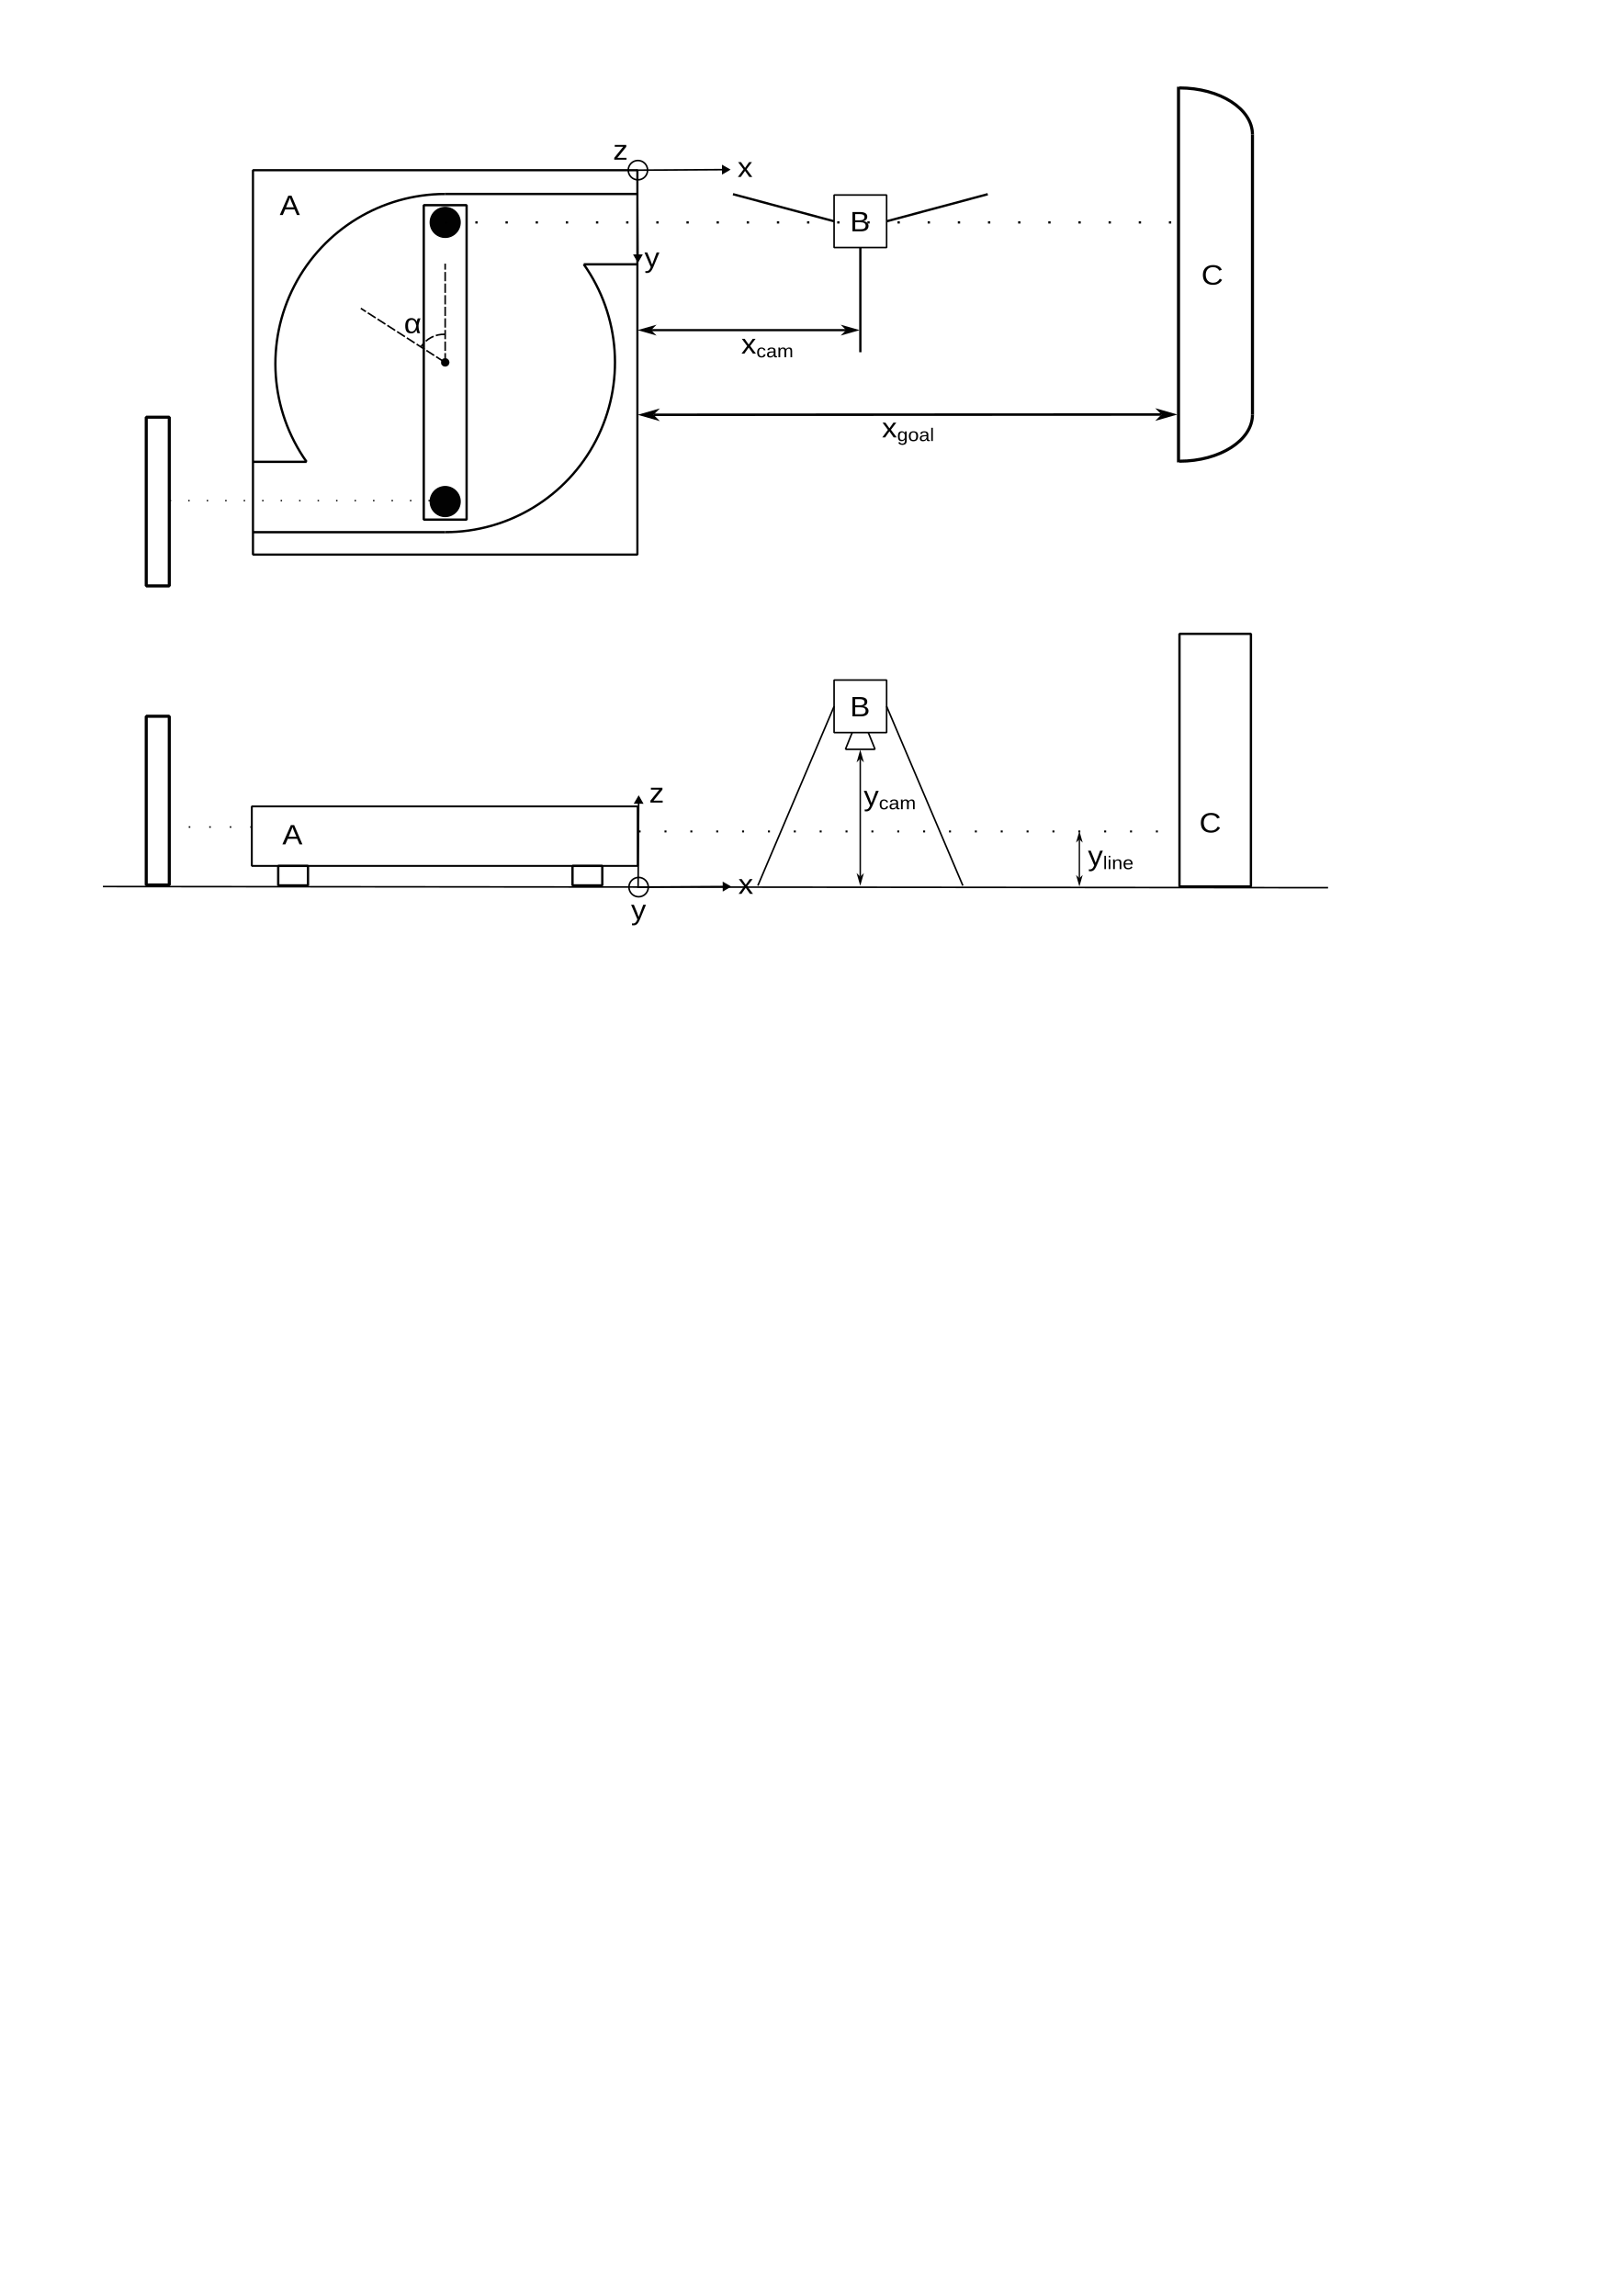
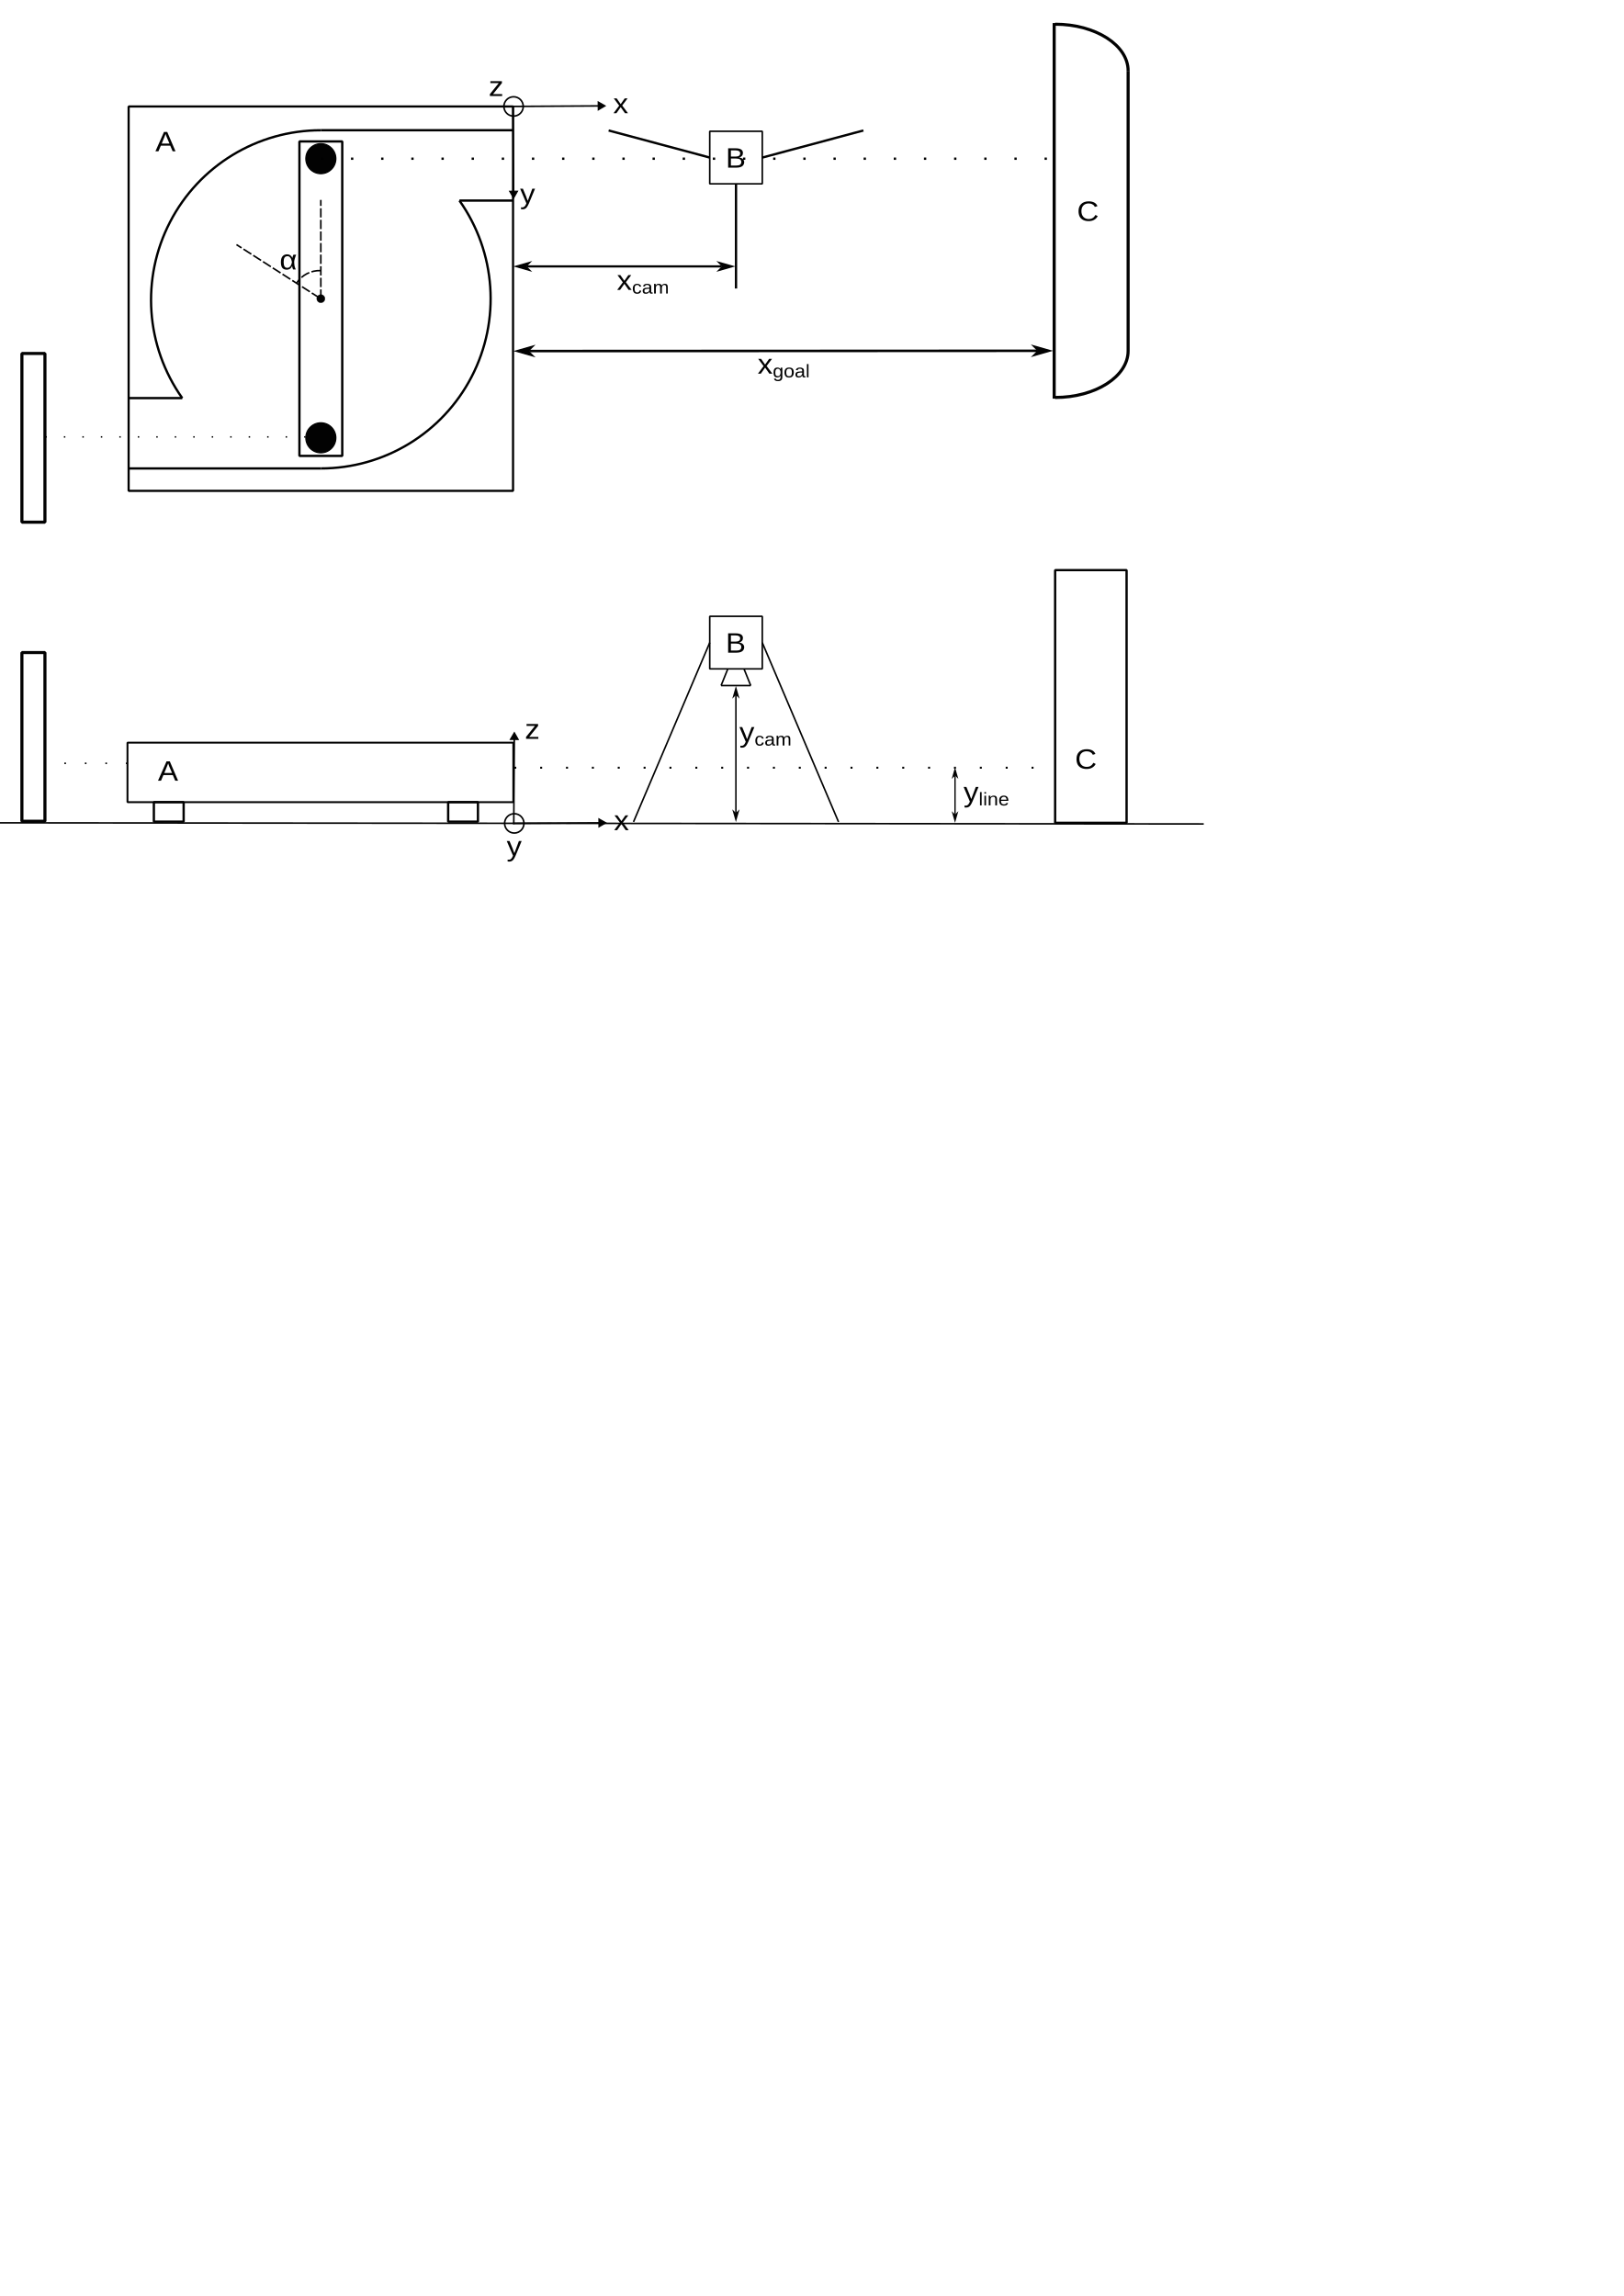
<svg xmlns="http://www.w3.org/2000/svg" width="210mm" height="297mm" viewBox="0 0 210 297" version="1.1" id="svg1">
  <defs id="defs1">
    <marker style="overflow:visible" id="marker54" refX="0" refY="0" orient="auto-start-reverse" markerWidth="1" markerHeight="1" viewBox="0 0 1 1" preserveAspectRatio="xMidYMid">
      <path style="fill:context-stroke;fill-rule:evenodd;stroke:none" d="M 0,0 5,-5 -12.5,0 5,5 Z" transform="scale(-0.5)" id="path54" />
    </marker>
    <marker style="overflow:visible" id="marker51" refX="0" refY="0" orient="auto-start-reverse" markerWidth="1" markerHeight="1" viewBox="0 0 1 1" preserveAspectRatio="xMidYMid">
      <path style="fill:context-stroke;fill-rule:evenodd;stroke:none" d="M 0,0 5,-5 -12.5,0 5,5 Z" transform="scale(-0.5)" id="path51" />
    </marker>
    <marker style="overflow:visible" id="marker44" refX="0" refY="0" orient="auto-start-reverse" markerWidth="1" markerHeight="1" viewBox="0 0 1 1" preserveAspectRatio="xMidYMid">
      <path style="fill:context-stroke;fill-rule:evenodd;stroke:none" d="M 0,0 5,-5 -12.5,0 5,5 Z" transform="scale(-0.5)" id="path44" />
    </marker>
    <marker style="overflow:visible" id="marker43" refX="0" refY="0" orient="auto-start-reverse" markerWidth="1" markerHeight="1" viewBox="0 0 1 1" preserveAspectRatio="xMidYMid">
      <path style="fill:context-stroke;fill-rule:evenodd;stroke:none" d="M 0,0 5,-5 -12.5,0 5,5 Z" transform="scale(-0.5)" id="path43" />
    </marker>
    <marker style="overflow:visible" id="marker42" refX="0" refY="0" orient="auto-start-reverse" markerWidth="1" markerHeight="1" viewBox="0 0 1 1" preserveAspectRatio="xMidYMid">
      <path style="fill:context-stroke;fill-rule:evenodd;stroke:none" d="M 0,0 5,-5 -12.5,0 5,5 Z" transform="scale(-0.5)" id="path42" />
    </marker>
    <marker style="overflow:visible" id="DartArrow" refX="0" refY="0" orient="auto-start-reverse" markerWidth="1" markerHeight="1" viewBox="0 0 1 1" preserveAspectRatio="xMidYMid">
      <path style="fill:context-stroke;fill-rule:evenodd;stroke:none" d="M 0,0 5,-5 -12.5,0 5,5 Z" transform="scale(-0.5)" id="path6" />
    </marker>
    <marker style="overflow:visible" id="Triangle" refX="0" refY="0" orient="auto-start-reverse" markerWidth="1" markerHeight="1" viewBox="0 0 1 1" preserveAspectRatio="xMidYMid">
      <path transform="scale(0.5)" style="fill:context-stroke;fill-rule:evenodd;stroke:context-stroke;stroke-width:1pt" d="M 5.77,0 -2.88,5 V -5 Z" id="path135" />
    </marker>
    <marker style="overflow:visible" id="Triangle-5" refX="0" refY="0" orient="auto-start-reverse" markerWidth="1" markerHeight="1" viewBox="0 0 1 1" preserveAspectRatio="xMidYMid">
      <path transform="scale(0.5)" style="fill:context-stroke;fill-rule:evenodd;stroke:context-stroke;stroke-width:1pt" d="M 5.77,0 -2.88,5 V -5 Z" id="path135-7" />
    </marker>
    <marker style="overflow:visible" id="Triangle-5-2" refX="0" refY="0" orient="auto-start-reverse" markerWidth="1" markerHeight="1" viewBox="0 0 1 1" preserveAspectRatio="xMidYMid">
      <path transform="scale(0.5)" style="fill:context-stroke;fill-rule:evenodd;stroke:context-stroke;stroke-width:1pt" d="M 5.77,0 -2.88,5 V -5 Z" id="path135-7-3" />
    </marker>
    <marker style="overflow:visible" id="Triangle-4" refX="0" refY="0" orient="auto-start-reverse" markerWidth="1" markerHeight="1" viewBox="0 0 1 1" preserveAspectRatio="xMidYMid">
      <path transform="scale(0.5)" style="fill:context-stroke;fill-rule:evenodd;stroke:context-stroke;stroke-width:1pt" d="M 5.77,0 -2.88,5 V -5 Z" id="path135-4" />
    </marker>
  </defs>
  <g id="layer1">
-     <rect style="fill:none;fill-opacity:0.064;stroke:#000000;stroke-width:0.282;stroke-linejoin:bevel" id="rect16" width="49.718" height="49.718" x="32.718" y="22.019" />
-     <path style="fill:none;fill-opacity:0.064;stroke:#000000;stroke-width:0.3;stroke-linejoin:bevel" id="path16" d="M 75.501,34.188 A 21.961,21.961 0 0 1 77.083,56.967 21.961,21.961 0 0 1 57.578,68.839" />
-     <path style="fill:none;fill-opacity:0.064;stroke:#000000;stroke-width:0.3;stroke-linejoin:bevel" d="M 57.578,68.839 H 32.718" id="path17" />
-     <path style="fill:none;fill-opacity:0.064;stroke:#000000;stroke-width:0.3;stroke-linejoin:bevel" d="m 75.5,34.188 h 6.936" id="path18" />
-     <path style="fill:none;fill-opacity:0.064;stroke:#000000;stroke-width:0.3;stroke-linejoin:bevel" id="path16-4" d="m -39.655,-59.743 a 21.961,21.961 0 0 1 1.583,22.779 21.961,21.961 0 0 1 -19.506,11.871" transform="scale(-1)" />
-     <path style="fill:none;fill-opacity:0.064;stroke:#000000;stroke-width:0.3;stroke-linejoin:bevel" d="m 57.578,25.093 h 24.859" id="path17-7" />
-     <path style="fill:none;fill-opacity:0.064;stroke:#000000;stroke-width:0.3;stroke-linejoin:bevel" d="M 39.655,59.743 H 32.718" id="path18-6" />
-     <rect style="fill:none;fill-opacity:0.064;stroke:#000000;stroke-width:0.3;stroke-linejoin:bevel" id="rect18" width="40.674" height="5.541" x="26.541" y="-60.348" transform="rotate(90)" />
-     <circle style="opacity:0.99;fill:#000000;fill-opacity:1;stroke:#000000;stroke-width:0.041;stroke-linejoin:bevel" id="path22" cx="46.878" cy="-57.578" r="0.526" transform="rotate(90)" />
-     <circle style="opacity:0.99;fill:#000000;fill-opacity:1;stroke:#000000;stroke-width:0.152;stroke-linejoin:bevel" id="path22-2" cx="28.769" cy="-57.578" r="1.942" transform="rotate(90)" />
-     <circle style="opacity:0.99;fill:#000000;fill-opacity:1;stroke:#000000;stroke-width:0.152;stroke-linejoin:bevel" id="path22-2-9" cx="64.877" cy="-57.578" r="1.942" transform="rotate(90)" />
-     <path style="opacity:0.99;fill:#000000;fill-opacity:1;stroke:#000000;stroke-width:0.4;stroke-linejoin:bevel;stroke-dasharray:none" d="M 152.422,11.225 V 59.809" id="path23" />
-     <path style="opacity:0.99;fill:#000000;fill-opacity:1;stroke:#000000;stroke-width:0.4;stroke-linejoin:bevel;stroke-dasharray:none" d="M 161.987,17.409 V 53.625" id="path24" />
-     <path style="opacity:0.99;fill:none;fill-opacity:1;stroke:#000000;stroke-width:0.4;stroke-linejoin:bevel;stroke-dasharray:none" id="path25" d="m 152.547,11.375 a 9.44,6.033 0 0 1 9.44,6.033" />
-     <path style="opacity:0.99;fill:none;fill-opacity:1;stroke:#000000;stroke-width:0.4;stroke-linejoin:bevel;stroke-dasharray:none" id="path25-6" d="m 152.547,-59.659 a 9.44,6.033 0 0 1 9.44,6.033" transform="scale(1,-1)" />
-     <path style="opacity:0.99;fill:#000000;fill-opacity:1;stroke:#000000;stroke-width:0.3;stroke-linejoin:bevel;stroke-dasharray:0.3, 3.6;stroke-dashoffset:0" d="m 57.578,28.769 h 94.845" id="path26" />
-     <path style="opacity:0.99;fill:#000000;fill-opacity:1;stroke:#000000;stroke-width:0.184;stroke-linejoin:bevel;stroke-dasharray:0.184, 2.206;stroke-dashoffset:0" d="M 21.955,64.76 H 57.578" id="path26-8" />
-     <rect style="opacity:0.99;fill:none;fill-opacity:1;stroke:#000000;stroke-width:0.4;stroke-linejoin:bevel;stroke-dasharray:none;stroke-dashoffset:0" id="rect26" width="2.98" height="21.823" x="18.914" y="53.966" />
-     <rect style="opacity:0.99;fill:none;fill-opacity:1;stroke:#000000;stroke-width:0.4;stroke-linejoin:bevel;stroke-dasharray:none;stroke-dashoffset:0" id="rect26-1" width="2.98" height="21.823" x="18.914" y="92.654" />
-     <path style="opacity:0.99;fill:none;fill-opacity:1;stroke:#000000;stroke-width:0.209;stroke-linejoin:bevel;stroke-dasharray:none;stroke-dashoffset:0;marker-end:url(#Triangle)" d="m 82.333,22.013 11.417,-0.07" id="path27" />
-     <path style="opacity:0.99;fill:none;fill-opacity:1;stroke:#000000;stroke-width:0.206;stroke-linejoin:bevel;stroke-dasharray:none;stroke-dashoffset:0;marker-end:url(#Triangle-5)" d="m 82.437,22.019 0.07,11.255" id="path27-2" />
-     <circle style="opacity:0.99;fill:none;fill-opacity:1;stroke:#000000;stroke-width:0.206;stroke-linejoin:bevel;stroke-dasharray:none;stroke-dashoffset:0" id="path28" cx="82.505" cy="22.012" r="1.251" />
-     <text xml:space="preserve" style="font-size:3.771px;font-family:Arial;-inkscape-font-specification:Arial;opacity:0.99;fill:#000000;fill-opacity:1;stroke:#000000;stroke-width:0;stroke-linejoin:bevel;stroke-dasharray:none;stroke-dashoffset:0" x="91.905" y="23.753" id="text28" transform="scale(1.037861,0.9635204)">
-       <tspan id="tspan28" style="fill:#000000;fill-opacity:1;stroke-width:0;stroke-dasharray:none" x="91.905" y="23.753">x</tspan>
+     <rect style="fill:none;fill-opacity:0.064;stroke:#000000;stroke-width:0.282;stroke-linejoin:bevel" id="rect16" width="49.718" height="49.718" x="16.636" y="13.775" />
+     <path style="fill:none;fill-opacity:0.064;stroke:#000000;stroke-width:0.3;stroke-linejoin:bevel" id="path16" d="M 59.419,25.945 A 21.961,21.961 0 0 1 61.001,48.724 21.961,21.961 0 0 1 41.496,60.595" />
+     <path style="fill:none;fill-opacity:0.064;stroke:#000000;stroke-width:0.3;stroke-linejoin:bevel" d="M 41.496,60.595 H 16.636" id="path17" />
+     <path style="fill:none;fill-opacity:0.064;stroke:#000000;stroke-width:0.3;stroke-linejoin:bevel" d="m 59.419,25.945 h 6.936" id="path18" />
+     <path style="fill:none;fill-opacity:0.064;stroke:#000000;stroke-width:0.3;stroke-linejoin:bevel" id="path16-4" d="m -23.573,-51.499 a 21.961,21.961 0 0 1 1.583,22.779 21.961,21.961 0 0 1 -19.506,11.871" transform="scale(-1)" />
+     <path style="fill:none;fill-opacity:0.064;stroke:#000000;stroke-width:0.3;stroke-linejoin:bevel" d="m 41.496,16.849 h 24.859" id="path17-7" />
+     <path style="fill:none;fill-opacity:0.064;stroke:#000000;stroke-width:0.3;stroke-linejoin:bevel" d="M 23.573,51.499 H 16.636" id="path18-6" />
+     <rect style="fill:none;fill-opacity:0.064;stroke:#000000;stroke-width:0.3;stroke-linejoin:bevel" id="rect18" width="40.674" height="5.541" x="18.297" y="-44.266" transform="rotate(90)" />
+     <circle style="opacity:0.99;fill:#000000;fill-opacity:1;stroke:#000000;stroke-width:0.041;stroke-linejoin:bevel" id="path22" cx="38.634" cy="-41.496" r="0.526" transform="rotate(90)" />
+     <circle style="opacity:0.99;fill:#000000;fill-opacity:1;stroke:#000000;stroke-width:0.152;stroke-linejoin:bevel" id="path22-2" cx="20.526" cy="-41.496" r="1.942" transform="rotate(90)" />
+     <circle style="opacity:0.99;fill:#000000;fill-opacity:1;stroke:#000000;stroke-width:0.152;stroke-linejoin:bevel" id="path22-2-9" cx="56.633" cy="-41.496" r="1.942" transform="rotate(90)" />
+     <path style="opacity:0.99;fill:#000000;fill-opacity:1;stroke:#000000;stroke-width:0.4;stroke-linejoin:bevel;stroke-dasharray:none" d="M 136.341,2.981 V 51.565" id="path23" />
+     <path style="opacity:0.99;fill:#000000;fill-opacity:1;stroke:#000000;stroke-width:0.4;stroke-linejoin:bevel;stroke-dasharray:none" d="M 145.905,9.165 V 45.382" id="path24" />
+     <path style="opacity:0.99;fill:none;fill-opacity:1;stroke:#000000;stroke-width:0.4;stroke-linejoin:bevel;stroke-dasharray:none" id="path25" d="m 136.465,3.131 a 9.44,6.033 0 0 1 9.44,6.033" />
+     <path style="opacity:0.99;fill:none;fill-opacity:1;stroke:#000000;stroke-width:0.4;stroke-linejoin:bevel;stroke-dasharray:none" id="path25-6" d="m 136.465,-51.415 a 9.44,6.033 0 0 1 9.44,6.033" transform="scale(1,-1)" />
+     <path style="opacity:0.99;fill:#000000;fill-opacity:1;stroke:#000000;stroke-width:0.3;stroke-linejoin:bevel;stroke-dasharray:0.3, 3.6;stroke-dashoffset:0" d="M 41.496,20.526 H 136.341" id="path26" />
+     <path style="opacity:0.99;fill:#000000;fill-opacity:1;stroke:#000000;stroke-width:0.184;stroke-linejoin:bevel;stroke-dasharray:0.184, 2.206;stroke-dashoffset:0" d="M 5.873,56.517 H 41.496" id="path26-8" />
+     <rect style="opacity:0.99;fill:none;fill-opacity:1;stroke:#000000;stroke-width:0.4;stroke-linejoin:bevel;stroke-dasharray:none;stroke-dashoffset:0" id="rect26" width="2.98" height="21.823" x="2.832" y="45.722" />
+     <rect style="opacity:0.99;fill:none;fill-opacity:1;stroke:#000000;stroke-width:0.4;stroke-linejoin:bevel;stroke-dasharray:none;stroke-dashoffset:0" id="rect26-1" width="2.98" height="21.823" x="2.832" y="84.411" />
+     <path style="opacity:0.99;fill:none;fill-opacity:1;stroke:#000000;stroke-width:0.209;stroke-linejoin:bevel;stroke-dasharray:none;stroke-dashoffset:0;marker-end:url(#Triangle)" d="m 66.251,13.769 11.417,-0.07" id="path27" />
+     <path style="opacity:0.99;fill:none;fill-opacity:1;stroke:#000000;stroke-width:0.206;stroke-linejoin:bevel;stroke-dasharray:none;stroke-dashoffset:0;marker-end:url(#Triangle-5)" d="m 66.355,13.775 0.07,11.255" id="path27-2" />
+     <circle style="opacity:0.99;fill:none;fill-opacity:1;stroke:#000000;stroke-width:0.206;stroke-linejoin:bevel;stroke-dasharray:none;stroke-dashoffset:0" id="path28" cx="66.423" cy="13.768" r="1.251" />
+     <text xml:space="preserve" style="font-size:3.771px;font-family:Arial;-inkscape-font-specification:Arial;opacity:0.99;fill:#000000;fill-opacity:1;stroke:#000000;stroke-width:0;stroke-linejoin:bevel;stroke-dasharray:none;stroke-dashoffset:0" x="76.41" y="15.197" id="text28" transform="scale(1.037861,0.9635204)">
+       <tspan id="tspan28" style="fill:#000000;fill-opacity:1;stroke-width:0;stroke-dasharray:none" x="76.41" y="15.197">x</tspan>
    </text>
-     <text xml:space="preserve" style="font-size:3.771px;font-family:Arial;-inkscape-font-specification:Arial;opacity:0.99;fill:#000000;fill-opacity:1;stroke:#000000;stroke-width:0;stroke-linejoin:bevel;stroke-dasharray:none;stroke-dashoffset:0" x="80.296" y="35.873" id="text28-8" transform="scale(1.037861,0.9635204)">
-       <tspan id="tspan28-5" style="fill:#000000;fill-opacity:1;stroke-width:0;stroke-dasharray:none" x="80.296" y="35.873">y</tspan>
+     <text xml:space="preserve" style="font-size:3.771px;font-family:Arial;-inkscape-font-specification:Arial;opacity:0.99;fill:#000000;fill-opacity:1;stroke:#000000;stroke-width:0;stroke-linejoin:bevel;stroke-dasharray:none;stroke-dashoffset:0" x="64.8" y="27.317" id="text28-8" transform="scale(1.037861,0.9635204)">
+       <tspan id="tspan28-5" style="fill:#000000;fill-opacity:1;stroke-width:0;stroke-dasharray:none" x="64.8" y="27.317">y</tspan>
    </text>
-     <text xml:space="preserve" style="font-size:3.771px;font-family:Arial;-inkscape-font-specification:Arial;opacity:0.99;fill:#000000;fill-opacity:1;stroke:#000000;stroke-width:0;stroke-linejoin:bevel;stroke-dasharray:none;stroke-dashoffset:0" x="76.386" y="21.44" id="text28-5" transform="scale(1.037861,0.9635204)">
-       <tspan id="tspan28-2" style="fill:#000000;fill-opacity:1;stroke-width:0;stroke-dasharray:none" x="76.386" y="21.44">z</tspan>
+     <text xml:space="preserve" style="font-size:3.771px;font-family:Arial;-inkscape-font-specification:Arial;opacity:0.99;fill:#000000;fill-opacity:1;stroke:#000000;stroke-width:0;stroke-linejoin:bevel;stroke-dasharray:none;stroke-dashoffset:0" x="60.891" y="12.885" id="text28-5" transform="scale(1.037861,0.9635204)">
+       <tspan id="tspan28-2" style="fill:#000000;fill-opacity:1;stroke-width:0;stroke-dasharray:none" x="60.891" y="12.885">z</tspan>
    </text>
-     <rect style="opacity:0.99;fill:none;fill-opacity:1;stroke:#000000;stroke-width:0;stroke-linejoin:bevel;stroke-dasharray:none;stroke-dashoffset:0;stroke-opacity:1" id="rect38" width="7.74" height="5.877" x="-27.054" y="103.862" transform="rotate(-90)" />
-     <rect style="opacity:0.99;fill:none;fill-opacity:1;stroke:#000000;stroke-width:0.204;stroke-linejoin:bevel;stroke-dasharray:none;stroke-dashoffset:0;stroke-opacity:1" id="rect39" width="6.796" height="6.796" x="25.226" y="107.875" transform="matrix(0,1,1,0,0,0)" />
-     <path style="opacity:0.99;fill:none;fill-opacity:1;stroke:#000000;stroke-width:0.3;stroke-linejoin:bevel;stroke-dasharray:none;stroke-dashoffset:0;stroke-opacity:1" d="m 111.273,32.023 c 0,13.539 0,13.539 0,13.539" id="path39" />
-     <path style="opacity:0.99;fill:none;fill-opacity:1;stroke:#000000;stroke-width:0.3;stroke-linejoin:bevel;stroke-dasharray:none;stroke-dashoffset:0;stroke-opacity:1" d="m 127.749,25.12 c -13.077,3.504 -13.077,3.504 -13.077,3.504" id="path39-8" />
-     <path style="opacity:0.99;fill:none;fill-opacity:1;stroke:#000000;stroke-width:0.3;stroke-linejoin:bevel;stroke-dasharray:none;stroke-dashoffset:0;stroke-opacity:1" d="m 94.798,25.12 c 13.077,3.504 13.077,3.504 13.077,3.504" id="path39-8-5" />
-     <path style="opacity:0.99;fill:none;fill-opacity:1;stroke:#000000;stroke-width:0.281;stroke-linejoin:bevel;stroke-dasharray:none;stroke-dashoffset:0;stroke-opacity:1;marker-start:url(#DartArrow);marker-end:url(#marker42)" d="M 84.213,42.705 H 109.431" id="path40" />
-     <path style="opacity:0.99;fill:none;fill-opacity:1;stroke:#000000;stroke-width:0.329;stroke-linejoin:bevel;stroke-dasharray:none;stroke-dashoffset:0;stroke-opacity:1;marker-start:url(#marker43);marker-end:url(#marker44)" d="m 84.523,53.655 65.703,-0.034" id="path41" />
-     <text xml:space="preserve" style="font-size:3.771px;font-family:Arial;-inkscape-font-specification:Arial;opacity:0.99;fill:#000000;fill-opacity:1;stroke:#000000;stroke-width:0;stroke-linejoin:bevel;stroke-dasharray:none;stroke-dashoffset:0" x="92.361" y="47.474" id="text28-8-9" transform="scale(1.037861,0.9635204)">
-       <tspan id="tspan28-5-3" style="fill:#000000;fill-opacity:1;stroke-width:0;stroke-dasharray:none" x="92.361" y="47.474">x<tspan style="font-size:65%;baseline-shift:sub" id="tspan44">cam</tspan>
+     <rect style="opacity:0.99;fill:none;fill-opacity:1;stroke:#000000;stroke-width:0;stroke-linejoin:bevel;stroke-dasharray:none;stroke-dashoffset:0;stroke-opacity:1" id="rect38" width="7.74" height="5.877" x="-18.81" y="87.78" transform="rotate(-90)" />
+     <rect style="opacity:0.99;fill:none;fill-opacity:1;stroke:#000000;stroke-width:0.204;stroke-linejoin:bevel;stroke-dasharray:none;stroke-dashoffset:0;stroke-opacity:1" id="rect39" width="6.796" height="6.796" x="16.983" y="91.793" transform="matrix(0,1,1,0,0,0)" />
+     <path style="opacity:0.99;fill:none;fill-opacity:1;stroke:#000000;stroke-width:0.3;stroke-linejoin:bevel;stroke-dasharray:none;stroke-dashoffset:0;stroke-opacity:1" d="m 95.191,23.779 c 0,13.539 0,13.539 0,13.539" id="path39" />
+     <path style="opacity:0.99;fill:none;fill-opacity:1;stroke:#000000;stroke-width:0.3;stroke-linejoin:bevel;stroke-dasharray:none;stroke-dashoffset:0;stroke-opacity:1" d="m 111.667,16.877 c -13.077,3.504 -13.077,3.504 -13.077,3.504" id="path39-8" />
+     <path style="opacity:0.99;fill:none;fill-opacity:1;stroke:#000000;stroke-width:0.3;stroke-linejoin:bevel;stroke-dasharray:none;stroke-dashoffset:0;stroke-opacity:1" d="m 78.716,16.877 c 13.077,3.504 13.077,3.504 13.077,3.504" id="path39-8-5" />
+     <path style="opacity:0.99;fill:none;fill-opacity:1;stroke:#000000;stroke-width:0.281;stroke-linejoin:bevel;stroke-dasharray:none;stroke-dashoffset:0;stroke-opacity:1;marker-start:url(#DartArrow);marker-end:url(#marker42)" d="M 68.131,34.461 H 93.349" id="path40" />
+     <path style="opacity:0.99;fill:none;fill-opacity:1;stroke:#000000;stroke-width:0.329;stroke-linejoin:bevel;stroke-dasharray:none;stroke-dashoffset:0;stroke-opacity:1;marker-start:url(#marker43);marker-end:url(#marker44)" d="m 68.441,45.411 65.703,-0.034" id="path41" />
+     <text xml:space="preserve" style="font-size:3.771px;font-family:Arial;-inkscape-font-specification:Arial;opacity:0.99;fill:#000000;fill-opacity:1;stroke:#000000;stroke-width:0;stroke-linejoin:bevel;stroke-dasharray:none;stroke-dashoffset:0" x="76.866" y="38.918" id="text28-8-9" transform="scale(1.037861,0.9635204)">
+       <tspan id="tspan28-5-3" style="fill:#000000;fill-opacity:1;stroke-width:0;stroke-dasharray:none" x="76.866" y="38.918">x<tspan style="font-size:65%;baseline-shift:sub" id="tspan44">cam</tspan>
      </tspan>
    </text>
-     <text xml:space="preserve" style="font-size:3.771px;font-family:Arial;-inkscape-font-specification:Arial;opacity:0.99;fill:#000000;fill-opacity:1;stroke:#000000;stroke-width:0;stroke-linejoin:bevel;stroke-dasharray:none;stroke-dashoffset:0" x="109.9" y="58.721" id="text28-8-9-6" transform="scale(1.037861,0.9635204)">
-       <tspan id="tspan28-5-3-2" style="fill:#000000;fill-opacity:1;stroke-width:0;stroke-dasharray:none" x="109.9" y="58.721">x<tspan style="font-size:65%;baseline-shift:sub" id="tspan45">goal</tspan>
+     <text xml:space="preserve" style="font-size:3.771px;font-family:Arial;-inkscape-font-specification:Arial;opacity:0.99;fill:#000000;fill-opacity:1;stroke:#000000;stroke-width:0;stroke-linejoin:bevel;stroke-dasharray:none;stroke-dashoffset:0" x="94.405" y="50.165" id="text28-8-9-6" transform="scale(1.037861,0.9635204)">
+       <tspan id="tspan28-5-3-2" style="fill:#000000;fill-opacity:1;stroke-width:0;stroke-dasharray:none" x="94.405" y="50.165">x<tspan style="font-size:65%;baseline-shift:sub" id="tspan45">goal</tspan>
      </tspan>
    </text>
-     <text xml:space="preserve" style="font-size:3.771px;font-family:Arial;-inkscape-font-specification:Arial;opacity:0.99;fill:#000000;fill-opacity:1;stroke:#000000;stroke-width:0;stroke-linejoin:bevel;stroke-dasharray:none;stroke-dashoffset:0" x="34.865" y="28.866" id="text28-8-3" transform="scale(1.037861,0.9635204)">
-       <tspan id="tspan28-5-0" style="fill:#000000;fill-opacity:1;stroke-width:0;stroke-dasharray:none" x="34.865" y="28.866">A</tspan>
+     <text xml:space="preserve" style="font-size:3.771px;font-family:Arial;-inkscape-font-specification:Arial;opacity:0.99;fill:#000000;fill-opacity:1;stroke:#000000;stroke-width:0;stroke-linejoin:bevel;stroke-dasharray:none;stroke-dashoffset:0" x="19.37" y="20.31" id="text28-8-3" transform="scale(1.037861,0.9635204)">
+       <tspan id="tspan28-5-0" style="fill:#000000;fill-opacity:1;stroke-width:0;stroke-dasharray:none" x="19.37" y="20.31">A</tspan>
    </text>
-     <text xml:space="preserve" style="font-size:3.771px;font-family:Arial;-inkscape-font-specification:Arial;opacity:0.99;fill:#000000;fill-opacity:1;stroke:#000000;stroke-width:0;stroke-linejoin:bevel;stroke-dasharray:none;stroke-dashoffset:0" x="105.919" y="31.058" id="text28-8-3-1" transform="scale(1.037861,0.9635204)">
-       <tspan id="tspan28-5-0-4" style="fill:#000000;fill-opacity:1;stroke-width:0;stroke-dasharray:none" x="105.919" y="31.058">B</tspan>
+     <text xml:space="preserve" style="font-size:3.771px;font-family:Arial;-inkscape-font-specification:Arial;opacity:0.99;fill:#000000;fill-opacity:1;stroke:#000000;stroke-width:0;stroke-linejoin:bevel;stroke-dasharray:none;stroke-dashoffset:0" x="90.424" y="22.502" id="text28-8-3-1" transform="scale(1.037861,0.9635204)">
+       <tspan id="tspan28-5-0-4" style="fill:#000000;fill-opacity:1;stroke-width:0;stroke-dasharray:none" x="90.424" y="22.502">B</tspan>
    </text>
-     <text xml:space="preserve" style="font-size:3.771px;font-family:Arial;-inkscape-font-specification:Arial;opacity:0.99;fill:#000000;fill-opacity:1;stroke:#000000;stroke-width:0;stroke-linejoin:bevel;stroke-dasharray:none;stroke-dashoffset:0" x="149.71" y="38.211" id="text28-8-3-4" transform="scale(1.037861,0.9635204)">
-       <tspan id="tspan28-5-0-1" style="fill:#000000;fill-opacity:1;stroke-width:0;stroke-dasharray:none" x="149.71" y="38.211">C</tspan>
+     <text xml:space="preserve" style="font-size:3.771px;font-family:Arial;-inkscape-font-specification:Arial;opacity:0.99;fill:#000000;fill-opacity:1;stroke:#000000;stroke-width:0;stroke-linejoin:bevel;stroke-dasharray:none;stroke-dashoffset:0" x="134.215" y="29.655" id="text28-8-3-4" transform="scale(1.037861,0.9635204)">
+       <tspan id="tspan28-5-0-1" style="fill:#000000;fill-opacity:1;stroke-width:0;stroke-dasharray:none" x="134.215" y="29.655">C</tspan>
    </text>
-     <rect style="opacity:0.99;fill:none;fill-opacity:1;stroke:#000000;stroke-width:0.246;stroke-linejoin:bevel;stroke-dasharray:none;stroke-dashoffset:0;stroke-opacity:1" id="rect45" width="49.905" height="7.698" x="32.569" y="104.307" />
-     <rect style="opacity:0.99;fill:none;fill-opacity:1;stroke:#000000;stroke-width:0.3;stroke-linejoin:bevel;stroke-dasharray:none;stroke-dashoffset:0;stroke-opacity:1" id="rect46" width="3.852" height="2.522" x="35.982" y="112.005" />
-     <rect style="opacity:0.99;fill:none;fill-opacity:1;stroke:#000000;stroke-width:0.3;stroke-linejoin:bevel;stroke-dasharray:none;stroke-dashoffset:0;stroke-opacity:1" id="rect46-1" width="3.852" height="2.522" x="74.044" y="112.005" />
-     <rect style="opacity:0.99;fill:none;fill-opacity:1;stroke:#000000;stroke-width:0.3;stroke-linejoin:bevel;stroke-dasharray:none;stroke-dashoffset:0;stroke-opacity:1" id="rect47" width="9.24" height="32.687" x="152.547" y="81.99" />
-     <rect style="opacity:0.99;fill:none;fill-opacity:1;stroke:#000000;stroke-width:0.204;stroke-linejoin:bevel;stroke-dasharray:none;stroke-dashoffset:0;stroke-opacity:1" id="rect39-7" width="6.796" height="6.796" x="87.969" y="107.875" transform="matrix(0,1,1,0,0,0)" />
-     <text xml:space="preserve" style="font-size:3.771px;font-family:Arial;-inkscape-font-specification:Arial;opacity:0.99;fill:#000000;fill-opacity:1;stroke:#000000;stroke-width:0;stroke-linejoin:bevel;stroke-dasharray:none;stroke-dashoffset:0" x="105.919" y="96.176" id="text28-8-3-1-8" transform="scale(1.037861,0.9635204)">
-       <tspan id="tspan28-5-0-4-3" style="fill:#000000;fill-opacity:1;stroke-width:0;stroke-dasharray:none" x="105.919" y="96.176">B</tspan>
+     <rect style="opacity:0.99;fill:none;fill-opacity:1;stroke:#000000;stroke-width:0.246;stroke-linejoin:bevel;stroke-dasharray:none;stroke-dashoffset:0;stroke-opacity:1" id="rect45" width="49.905" height="7.698" x="16.487" y="96.063" />
+     <rect style="opacity:0.99;fill:none;fill-opacity:1;stroke:#000000;stroke-width:0.3;stroke-linejoin:bevel;stroke-dasharray:none;stroke-dashoffset:0;stroke-opacity:1" id="rect46" width="3.852" height="2.522" x="19.9" y="103.761" />
+     <rect style="opacity:0.99;fill:none;fill-opacity:1;stroke:#000000;stroke-width:0.3;stroke-linejoin:bevel;stroke-dasharray:none;stroke-dashoffset:0;stroke-opacity:1" id="rect46-1" width="3.852" height="2.522" x="57.962" y="103.761" />
+     <rect style="opacity:0.99;fill:none;fill-opacity:1;stroke:#000000;stroke-width:0.3;stroke-linejoin:bevel;stroke-dasharray:none;stroke-dashoffset:0;stroke-opacity:1" id="rect47" width="9.24" height="32.687" x="136.465" y="73.747" />
+     <rect style="opacity:0.99;fill:none;fill-opacity:1;stroke:#000000;stroke-width:0.204;stroke-linejoin:bevel;stroke-dasharray:none;stroke-dashoffset:0;stroke-opacity:1" id="rect39-7" width="6.796" height="6.796" x="79.725" y="91.793" transform="matrix(0,1,1,0,0,0)" />
+     <text xml:space="preserve" style="font-size:3.771px;font-family:Arial;-inkscape-font-specification:Arial;opacity:0.99;fill:#000000;fill-opacity:1;stroke:#000000;stroke-width:0;stroke-linejoin:bevel;stroke-dasharray:none;stroke-dashoffset:0" x="90.424" y="87.62" id="text28-8-3-1-8" transform="scale(1.037861,0.9635204)">
+       <tspan id="tspan28-5-0-4-3" style="fill:#000000;fill-opacity:1;stroke-width:0;stroke-dasharray:none" x="90.424" y="87.62">B</tspan>
    </text>
-     <path style="opacity:0.99;fill:#000000;fill-opacity:1;stroke:#000000;stroke-width:0.257;stroke-linejoin:bevel;stroke-dasharray:0.257, 3.088;stroke-dashoffset:0" d="M 82.597,107.554 H 152.397" id="path26-7" />
-     <path style="opacity:0.99;fill:none;fill-opacity:1;stroke:#000000;stroke-width:0.204;stroke-linejoin:bevel;stroke-dasharray:none;stroke-dashoffset:0;stroke-opacity:1" d="M 107.88,91.365 C 98.017,114.558 98.017,114.558 98.017,114.558" id="path39-81" />
-     <path style="opacity:0.99;fill:none;fill-opacity:1;stroke:#000000;stroke-width:0.204;stroke-linejoin:bevel;stroke-dasharray:none;stroke-dashoffset:0;stroke-opacity:1" d="m 114.667,91.365 c 9.863,23.193 9.863,23.193 9.863,23.193" id="path39-81-5" />
-     <path style="opacity:0.99;fill:none;fill-opacity:1;stroke:#000000;stroke-width:0.204;stroke-linejoin:bevel;stroke-dasharray:none;stroke-dashoffset:0;stroke-opacity:1" d="m 110.216,94.76 -0.871,2.162" id="path47" />
-     <path style="opacity:0.99;fill:none;fill-opacity:1;stroke:#000000;stroke-width:0.204;stroke-linejoin:bevel;stroke-dasharray:none;stroke-dashoffset:0;stroke-opacity:1" d="m 112.305,94.765 0.871,2.162" id="path47-1" />
-     <path style="opacity:0.99;fill:none;fill-opacity:1;stroke:#000000;stroke-width:0.204;stroke-linejoin:bevel;stroke-dasharray:none;stroke-dashoffset:0;stroke-opacity:1" d="m 13.311,114.677 158.454,0.15" id="path48" />
-     <path style="opacity:0.99;fill:none;fill-opacity:1;stroke:#000000;stroke-width:0.204;stroke-linejoin:bevel;stroke-dasharray:0.204,2.448;stroke-dashoffset:0;stroke-opacity:1" d="M 32.569,106.979 H 21.894" id="path49" />
-     <path style="opacity:0.99;fill:none;fill-opacity:1;stroke:#000000;stroke-width:0.172;stroke-linejoin:bevel;stroke-dasharray:none;stroke-dashoffset:0;stroke-opacity:1;marker-start:url(#DartArrow);marker-end:url(#marker51)" d="m 139.6,108.57 v 5.036" id="path50" />
-     <path style="opacity:0.99;fill:none;fill-opacity:1;stroke:#000000;stroke-width:0.204;stroke-linejoin:bevel;stroke-dasharray:none;stroke-dashoffset:0;stroke-opacity:1" d="m 109.344,96.922 3.832,0.005" id="path52" />
-     <path style="opacity:0.99;fill:none;fill-opacity:1;stroke:#000000;stroke-width:0.189;stroke-linejoin:bevel;stroke-dasharray:none;stroke-dashoffset:0;stroke-opacity:1;marker-start:url(#DartArrow);marker-end:url(#marker54)" d="M 111.26,98.154 V 113.405" id="path53" />
-     <text xml:space="preserve" style="font-size:3.771px;font-family:Arial;-inkscape-font-specification:Arial;opacity:0.99;fill:#000000;fill-opacity:1;stroke:#000000;stroke-width:0;stroke-linejoin:bevel;stroke-dasharray:none;stroke-dashoffset:0" x="107.628" y="108.151" id="text28-8-9-6-6" transform="scale(1.037861,0.9635204)">
-       <tspan id="tspan28-5-3-2-7" style="fill:#000000;fill-opacity:1;stroke-width:0;stroke-dasharray:none" x="107.628" y="108.151">y<tspan style="font-size:65%;baseline-shift:sub" id="tspan45-2">cam</tspan>
+     <path style="opacity:0.99;fill:#000000;fill-opacity:1;stroke:#000000;stroke-width:0.257;stroke-linejoin:bevel;stroke-dasharray:0.257, 3.088;stroke-dashoffset:0" d="M 66.515,99.31 H 136.315" id="path26-7" />
+     <path style="opacity:0.99;fill:none;fill-opacity:1;stroke:#000000;stroke-width:0.204;stroke-linejoin:bevel;stroke-dasharray:none;stroke-dashoffset:0;stroke-opacity:1" d="M 91.798,83.121 C 81.935,106.314 81.935,106.314 81.935,106.314" id="path39-81" />
+     <path style="opacity:0.99;fill:none;fill-opacity:1;stroke:#000000;stroke-width:0.204;stroke-linejoin:bevel;stroke-dasharray:none;stroke-dashoffset:0;stroke-opacity:1" d="m 98.585,83.121 c 9.863,23.193 9.863,23.193 9.863,23.193" id="path39-81-5" />
+     <path style="opacity:0.99;fill:none;fill-opacity:1;stroke:#000000;stroke-width:0.204;stroke-linejoin:bevel;stroke-dasharray:none;stroke-dashoffset:0;stroke-opacity:1" d="m 94.134,86.516 -0.871,2.162" id="path47" />
+     <path style="opacity:0.99;fill:none;fill-opacity:1;stroke:#000000;stroke-width:0.204;stroke-linejoin:bevel;stroke-dasharray:none;stroke-dashoffset:0;stroke-opacity:1" d="m 96.223,86.521 0.871,2.162" id="path47-1" />
+     <path style="opacity:0.99;fill:none;fill-opacity:1;stroke:#000000;stroke-width:0.204;stroke-linejoin:bevel;stroke-dasharray:none;stroke-dashoffset:0;stroke-opacity:1" d="m -2.77,106.433 158.454,0.15" id="path48" />
+     <path style="opacity:0.99;fill:none;fill-opacity:1;stroke:#000000;stroke-width:0.204;stroke-linejoin:bevel;stroke-dasharray:0.204, 2.448;stroke-dashoffset:0;stroke-opacity:1" d="M 16.487,98.736 H 5.812" id="path49" />
+     <path style="opacity:0.99;fill:none;fill-opacity:1;stroke:#000000;stroke-width:0.172;stroke-linejoin:bevel;stroke-dasharray:none;stroke-dashoffset:0;stroke-opacity:1;marker-start:url(#DartArrow);marker-end:url(#marker51)" d="m 123.518,100.326 v 5.036" id="path50" />
+     <path style="opacity:0.99;fill:none;fill-opacity:1;stroke:#000000;stroke-width:0.204;stroke-linejoin:bevel;stroke-dasharray:none;stroke-dashoffset:0;stroke-opacity:1" d="m 93.262,88.678 3.832,0.005" id="path52" />
+     <path style="opacity:0.99;fill:none;fill-opacity:1;stroke:#000000;stroke-width:0.189;stroke-linejoin:bevel;stroke-dasharray:none;stroke-dashoffset:0;stroke-opacity:1;marker-start:url(#DartArrow);marker-end:url(#marker54)" d="M 95.178,89.91 V 105.161" id="path53" />
+     <text xml:space="preserve" style="font-size:3.771px;font-family:Arial;-inkscape-font-specification:Arial;opacity:0.99;fill:#000000;fill-opacity:1;stroke:#000000;stroke-width:0;stroke-linejoin:bevel;stroke-dasharray:none;stroke-dashoffset:0" x="92.133" y="99.596" id="text28-8-9-6-6" transform="scale(1.037861,0.9635204)">
+       <tspan id="tspan28-5-3-2-7" style="fill:#000000;fill-opacity:1;stroke-width:0;stroke-dasharray:none" x="92.133" y="99.596">y<tspan style="font-size:65%;baseline-shift:sub" id="tspan45-2">cam</tspan>
      </tspan>
    </text>
-     <text xml:space="preserve" style="font-size:3.771px;font-family:Arial;-inkscape-font-specification:Arial;opacity:0.99;fill:#000000;fill-opacity:1;stroke:#000000;stroke-width:0;stroke-linejoin:bevel;stroke-dasharray:none;stroke-dashoffset:0" x="135.563" y="116.189" id="text28-8-9-6-6-6" transform="scale(1.037861,0.9635204)">
-       <tspan id="tspan28-5-3-2-7-7" style="fill:#000000;fill-opacity:1;stroke-width:0;stroke-dasharray:none" x="135.563" y="116.189">y<tspan style="font-size:65%;baseline-shift:sub" id="tspan54">line</tspan>
+     <text xml:space="preserve" style="font-size:3.771px;font-family:Arial;-inkscape-font-specification:Arial;opacity:0.99;fill:#000000;fill-opacity:1;stroke:#000000;stroke-width:0;stroke-linejoin:bevel;stroke-dasharray:none;stroke-dashoffset:0" x="120.068" y="107.633" id="text28-8-9-6-6-6" transform="scale(1.037861,0.9635204)">
+       <tspan id="tspan28-5-3-2-7-7" style="fill:#000000;fill-opacity:1;stroke-width:0;stroke-dasharray:none" x="120.068" y="107.633">y<tspan style="font-size:65%;baseline-shift:sub" id="tspan54">line</tspan>
      </tspan>
    </text>
-     <text xml:space="preserve" style="font-size:3.771px;font-family:Arial;-inkscape-font-specification:Arial;opacity:0.99;fill:#000000;fill-opacity:1;stroke:#000000;stroke-width:0;stroke-linejoin:bevel;stroke-dasharray:none;stroke-dashoffset:0" x="35.186" y="113.363" id="text28-8-3-0" transform="scale(1.037861,0.9635204)">
-       <tspan id="tspan28-5-0-2" style="fill:#000000;fill-opacity:1;stroke-width:0;stroke-dasharray:none" x="35.186" y="113.363">A</tspan>
+     <text xml:space="preserve" style="font-size:3.771px;font-family:Arial;-inkscape-font-specification:Arial;opacity:0.99;fill:#000000;fill-opacity:1;stroke:#000000;stroke-width:0;stroke-linejoin:bevel;stroke-dasharray:none;stroke-dashoffset:0" x="19.691" y="104.807" id="text28-8-3-0" transform="scale(1.037861,0.9635204)">
+       <tspan id="tspan28-5-0-2" style="fill:#000000;fill-opacity:1;stroke-width:0;stroke-dasharray:none" x="19.691" y="104.807">A</tspan>
    </text>
-     <text xml:space="preserve" style="font-size:3.771px;font-family:Arial;-inkscape-font-specification:Arial;opacity:0.99;fill:#000000;fill-opacity:1;stroke:#000000;stroke-width:0;stroke-linejoin:bevel;stroke-dasharray:none;stroke-dashoffset:0" x="149.457" y="111.762" id="text28-8-3-4-0" transform="scale(1.037861,0.9635204)">
-       <tspan id="tspan28-5-0-1-4" style="fill:#000000;fill-opacity:1;stroke-width:0;stroke-dasharray:none" x="149.457" y="111.762">C</tspan>
+     <text xml:space="preserve" style="font-size:3.771px;font-family:Arial;-inkscape-font-specification:Arial;opacity:0.99;fill:#000000;fill-opacity:1;stroke:#000000;stroke-width:0;stroke-linejoin:bevel;stroke-dasharray:none;stroke-dashoffset:0" x="133.962" y="103.206" id="text28-8-3-4-0" transform="scale(1.037861,0.9635204)">
+       <tspan id="tspan28-5-0-1-4" style="fill:#000000;fill-opacity:1;stroke-width:0;stroke-dasharray:none" x="133.962" y="103.206">C</tspan>
    </text>
-     <path style="opacity:0.99;fill:none;fill-opacity:1;stroke:#000000;stroke-width:0.209;stroke-linejoin:bevel;stroke-dasharray:none;stroke-dashoffset:0;marker-end:url(#Triangle-4)" d="m 82.425,114.753 11.417,-0.07" id="path27-4" />
-     <path style="opacity:0.99;fill:none;fill-opacity:1;stroke:#000000;stroke-width:0.206;stroke-linejoin:bevel;stroke-dasharray:none;stroke-dashoffset:0;marker-end:url(#Triangle-5-2)" d="m 82.53,114.857 0.07,-11.255" id="path27-2-8" />
-     <circle style="opacity:0.99;fill:none;fill-opacity:1;stroke:#000000;stroke-width:0.206;stroke-linejoin:bevel;stroke-dasharray:none;stroke-dashoffset:0" id="path28-7" cx="82.597" cy="114.752" r="1.251" />
-     <text xml:space="preserve" style="font-size:3.771px;font-family:Arial;-inkscape-font-specification:Arial;opacity:0.99;fill:#000000;fill-opacity:1;stroke:#000000;stroke-width:0;stroke-linejoin:bevel;stroke-dasharray:none;stroke-dashoffset:0" x="91.994" y="120.004" id="text28-3" transform="scale(1.037861,0.9635204)">
-       <tspan id="tspan28-6" style="fill:#000000;fill-opacity:1;stroke-width:0;stroke-dasharray:none" x="91.994" y="120.004">x</tspan>
+     <path style="opacity:0.99;fill:none;fill-opacity:1;stroke:#000000;stroke-width:0.209;stroke-linejoin:bevel;stroke-dasharray:none;stroke-dashoffset:0;marker-end:url(#Triangle-4)" d="m 66.343,106.509 11.417,-0.07" id="path27-4" />
+     <path style="opacity:0.99;fill:none;fill-opacity:1;stroke:#000000;stroke-width:0.206;stroke-linejoin:bevel;stroke-dasharray:none;stroke-dashoffset:0;marker-end:url(#Triangle-5-2)" d="m 66.448,106.613 0.07,-11.255" id="path27-2-8" />
+     <circle style="opacity:0.99;fill:none;fill-opacity:1;stroke:#000000;stroke-width:0.206;stroke-linejoin:bevel;stroke-dasharray:none;stroke-dashoffset:0" id="path28-7" cx="66.515" cy="106.508" r="1.251" />
+     <text xml:space="preserve" style="font-size:3.771px;font-family:Arial;-inkscape-font-specification:Arial;opacity:0.99;fill:#000000;fill-opacity:1;stroke:#000000;stroke-width:0;stroke-linejoin:bevel;stroke-dasharray:none;stroke-dashoffset:0" x="76.499" y="111.449" id="text28-3" transform="scale(1.037861,0.9635204)">
+       <tspan id="tspan28-6" style="fill:#000000;fill-opacity:1;stroke-width:0;stroke-dasharray:none" x="76.499" y="111.449">x</tspan>
    </text>
-     <text xml:space="preserve" style="font-size:3.771px;font-family:Arial;-inkscape-font-specification:Arial;opacity:0.99;fill:#000000;fill-opacity:1;stroke:#000000;stroke-width:0;stroke-linejoin:bevel;stroke-dasharray:none;stroke-dashoffset:0" x="78.627" y="123.446" id="text28-8-8" transform="scale(1.037861,0.9635204)">
-       <tspan id="tspan28-5-2" style="fill:#000000;fill-opacity:1;stroke-width:0;stroke-dasharray:none" x="78.627" y="123.446">y</tspan>
+     <text xml:space="preserve" style="font-size:3.771px;font-family:Arial;-inkscape-font-specification:Arial;opacity:0.99;fill:#000000;fill-opacity:1;stroke:#000000;stroke-width:0;stroke-linejoin:bevel;stroke-dasharray:none;stroke-dashoffset:0" x="63.132" y="114.891" id="text28-8-8" transform="scale(1.037861,0.9635204)">
+       <tspan id="tspan28-5-2" style="fill:#000000;fill-opacity:1;stroke-width:0;stroke-dasharray:none" x="63.132" y="114.891">y</tspan>
    </text>
-     <text xml:space="preserve" style="font-size:3.771px;font-family:Arial;-inkscape-font-specification:Arial;opacity:0.99;fill:#000000;fill-opacity:1;stroke:#000000;stroke-width:0;stroke-linejoin:bevel;stroke-dasharray:none;stroke-dashoffset:0" x="80.895" y="107.744" id="text28-5-0" transform="scale(1.037861,0.9635204)">
-       <tspan id="tspan28-2-9" style="fill:#000000;fill-opacity:1;stroke-width:0;stroke-dasharray:none" x="80.895" y="107.744">z</tspan>
+     <text xml:space="preserve" style="font-size:3.771px;font-family:Arial;-inkscape-font-specification:Arial;opacity:0.99;fill:#000000;fill-opacity:1;stroke:#000000;stroke-width:0;stroke-linejoin:bevel;stroke-dasharray:none;stroke-dashoffset:0" x="65.4" y="99.188" id="text28-5-0" transform="scale(1.037861,0.9635204)">
+       <tspan id="tspan28-2-9" style="fill:#000000;fill-opacity:1;stroke-width:0;stroke-dasharray:none" x="65.4" y="99.188">z</tspan>
    </text>
-     <path style="opacity:0.99;fill:none;fill-opacity:1;stroke:#000000;stroke-width:0.204;stroke-linejoin:bevel;stroke-dasharray:1.2, 0.3;stroke-dashoffset:0;stroke-opacity:1" d="m 57.578,46.878 -0.003,-12.777" id="path56" />
-     <path style="opacity:0.99;fill:none;fill-opacity:1;stroke:#000000;stroke-width:0.204;stroke-linejoin:bevel;stroke-dasharray:1.2, 0.3;stroke-dashoffset:0;stroke-opacity:1" d="M 57.418,46.792 46.667,39.888" id="path56-2" />
-     <path style="opacity:0.99;fill:none;fill-opacity:1;stroke:#000000;stroke-width:0.204;stroke-linejoin:bevel;stroke-dasharray:1.2, 0.3;stroke-dashoffset:0;stroke-opacity:1" id="path57" d="m -43.247,-57.55 a 3.547,3.547 0 0 1 -1.602,3.1" transform="matrix(0,-1,-1,0,0,0)" />
-     <text xml:space="preserve" style="font-size:3.771px;font-family:Arial;-inkscape-font-specification:Arial;opacity:0.99;fill:#000000;fill-opacity:1;stroke:#000000;stroke-width:0;stroke-linejoin:bevel;stroke-dasharray:none;stroke-dashoffset:0" x="50.343" y="44.732" id="text28-8-83" transform="scale(1.037861,0.9635204)">
-       <tspan id="tspan28-5-29" style="fill:#000000;fill-opacity:1;stroke-width:0;stroke-dasharray:none" x="50.343" y="44.732">α</tspan>
+     <path style="opacity:0.99;fill:none;fill-opacity:1;stroke:#000000;stroke-width:0.204;stroke-linejoin:bevel;stroke-dasharray:1.2, 0.3;stroke-dashoffset:0;stroke-opacity:1" d="m 41.496,38.634 -0.003,-12.777" id="path56" />
+     <path style="opacity:0.99;fill:none;fill-opacity:1;stroke:#000000;stroke-width:0.204;stroke-linejoin:bevel;stroke-dasharray:1.2, 0.3;stroke-dashoffset:0;stroke-opacity:1" d="M 41.336,38.549 30.585,31.644" id="path56-2" />
+     <path style="opacity:0.99;fill:none;fill-opacity:1;stroke:#000000;stroke-width:0.204;stroke-linejoin:bevel;stroke-dasharray:1.2, 0.3;stroke-dashoffset:0;stroke-opacity:1" id="path57" d="m -35.004,-41.468 a 3.547,3.547 0 0 1 -1.602,3.1" transform="matrix(0,-1,-1,0,0,0)" />
+     <text xml:space="preserve" style="font-size:3.771px;font-family:Arial;-inkscape-font-specification:Arial;opacity:0.99;fill:#000000;fill-opacity:1;stroke:#000000;stroke-width:0;stroke-linejoin:bevel;stroke-dasharray:none;stroke-dashoffset:0" x="34.848" y="36.176" id="text28-8-83" transform="scale(1.037861,0.9635204)">
+       <tspan id="tspan28-5-29" style="fill:#000000;fill-opacity:1;stroke-width:0;stroke-dasharray:none" x="34.848" y="36.176">α</tspan>
    </text>
  </g>
</svg>
